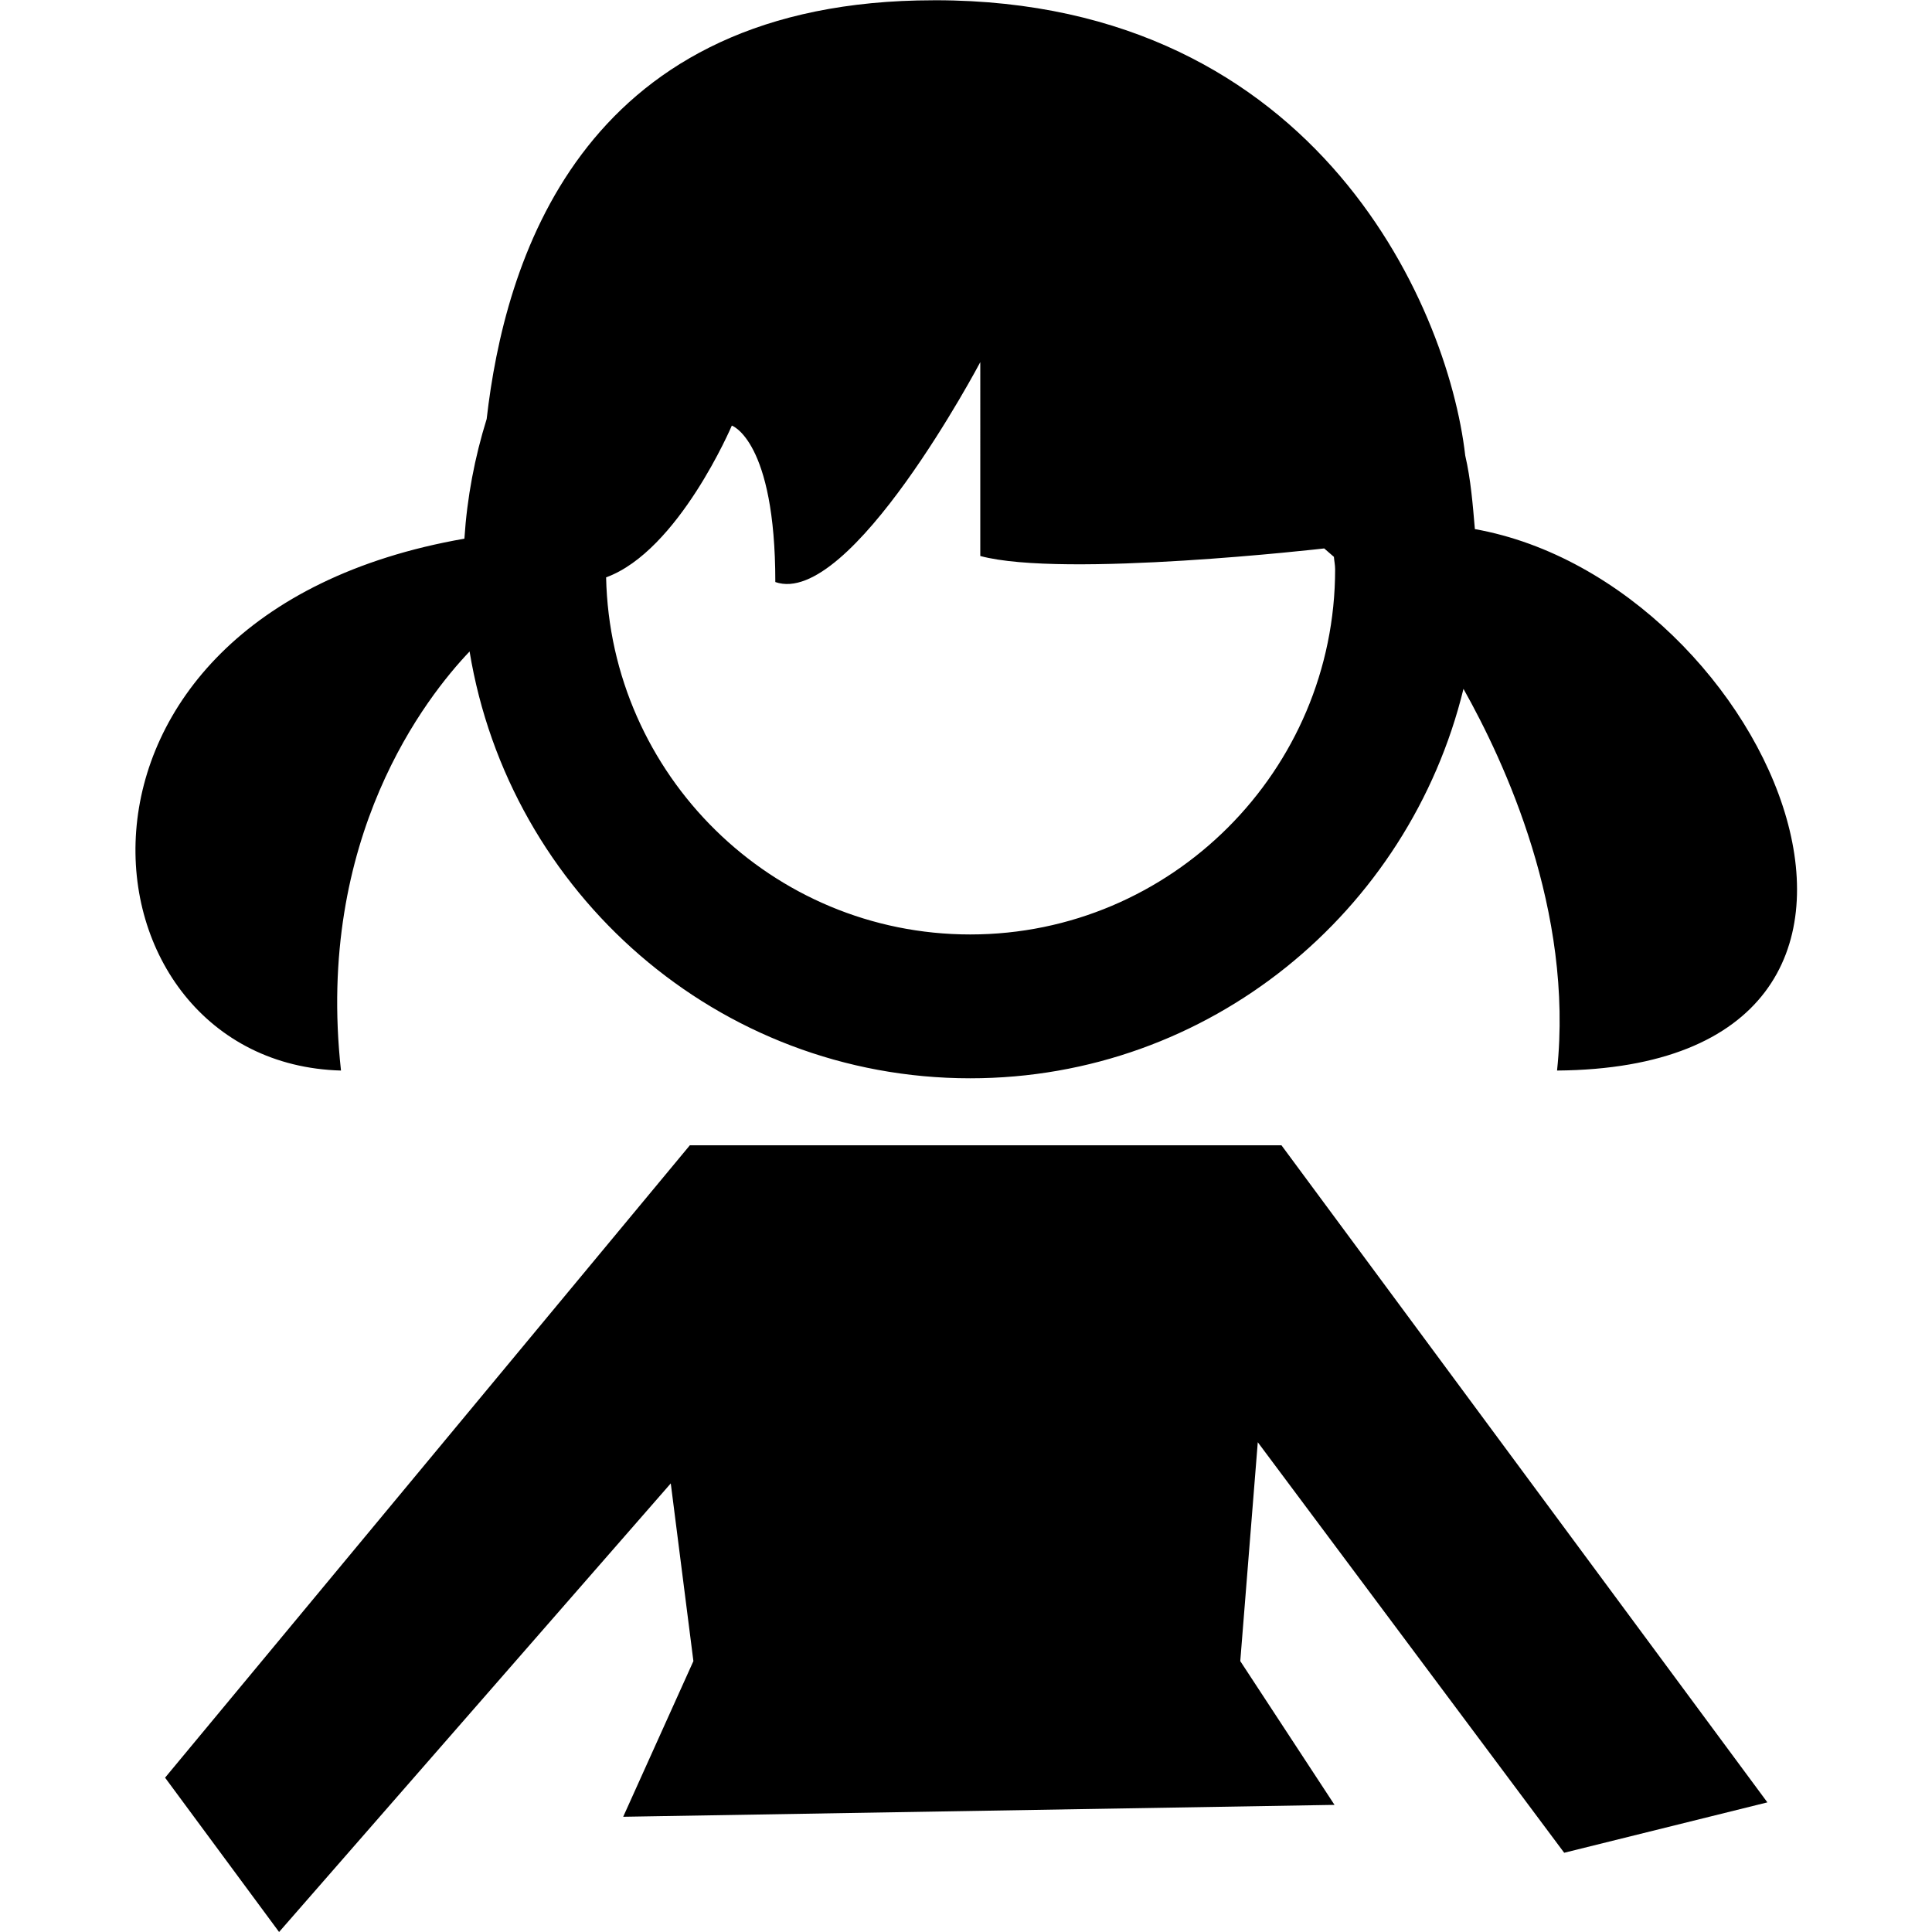
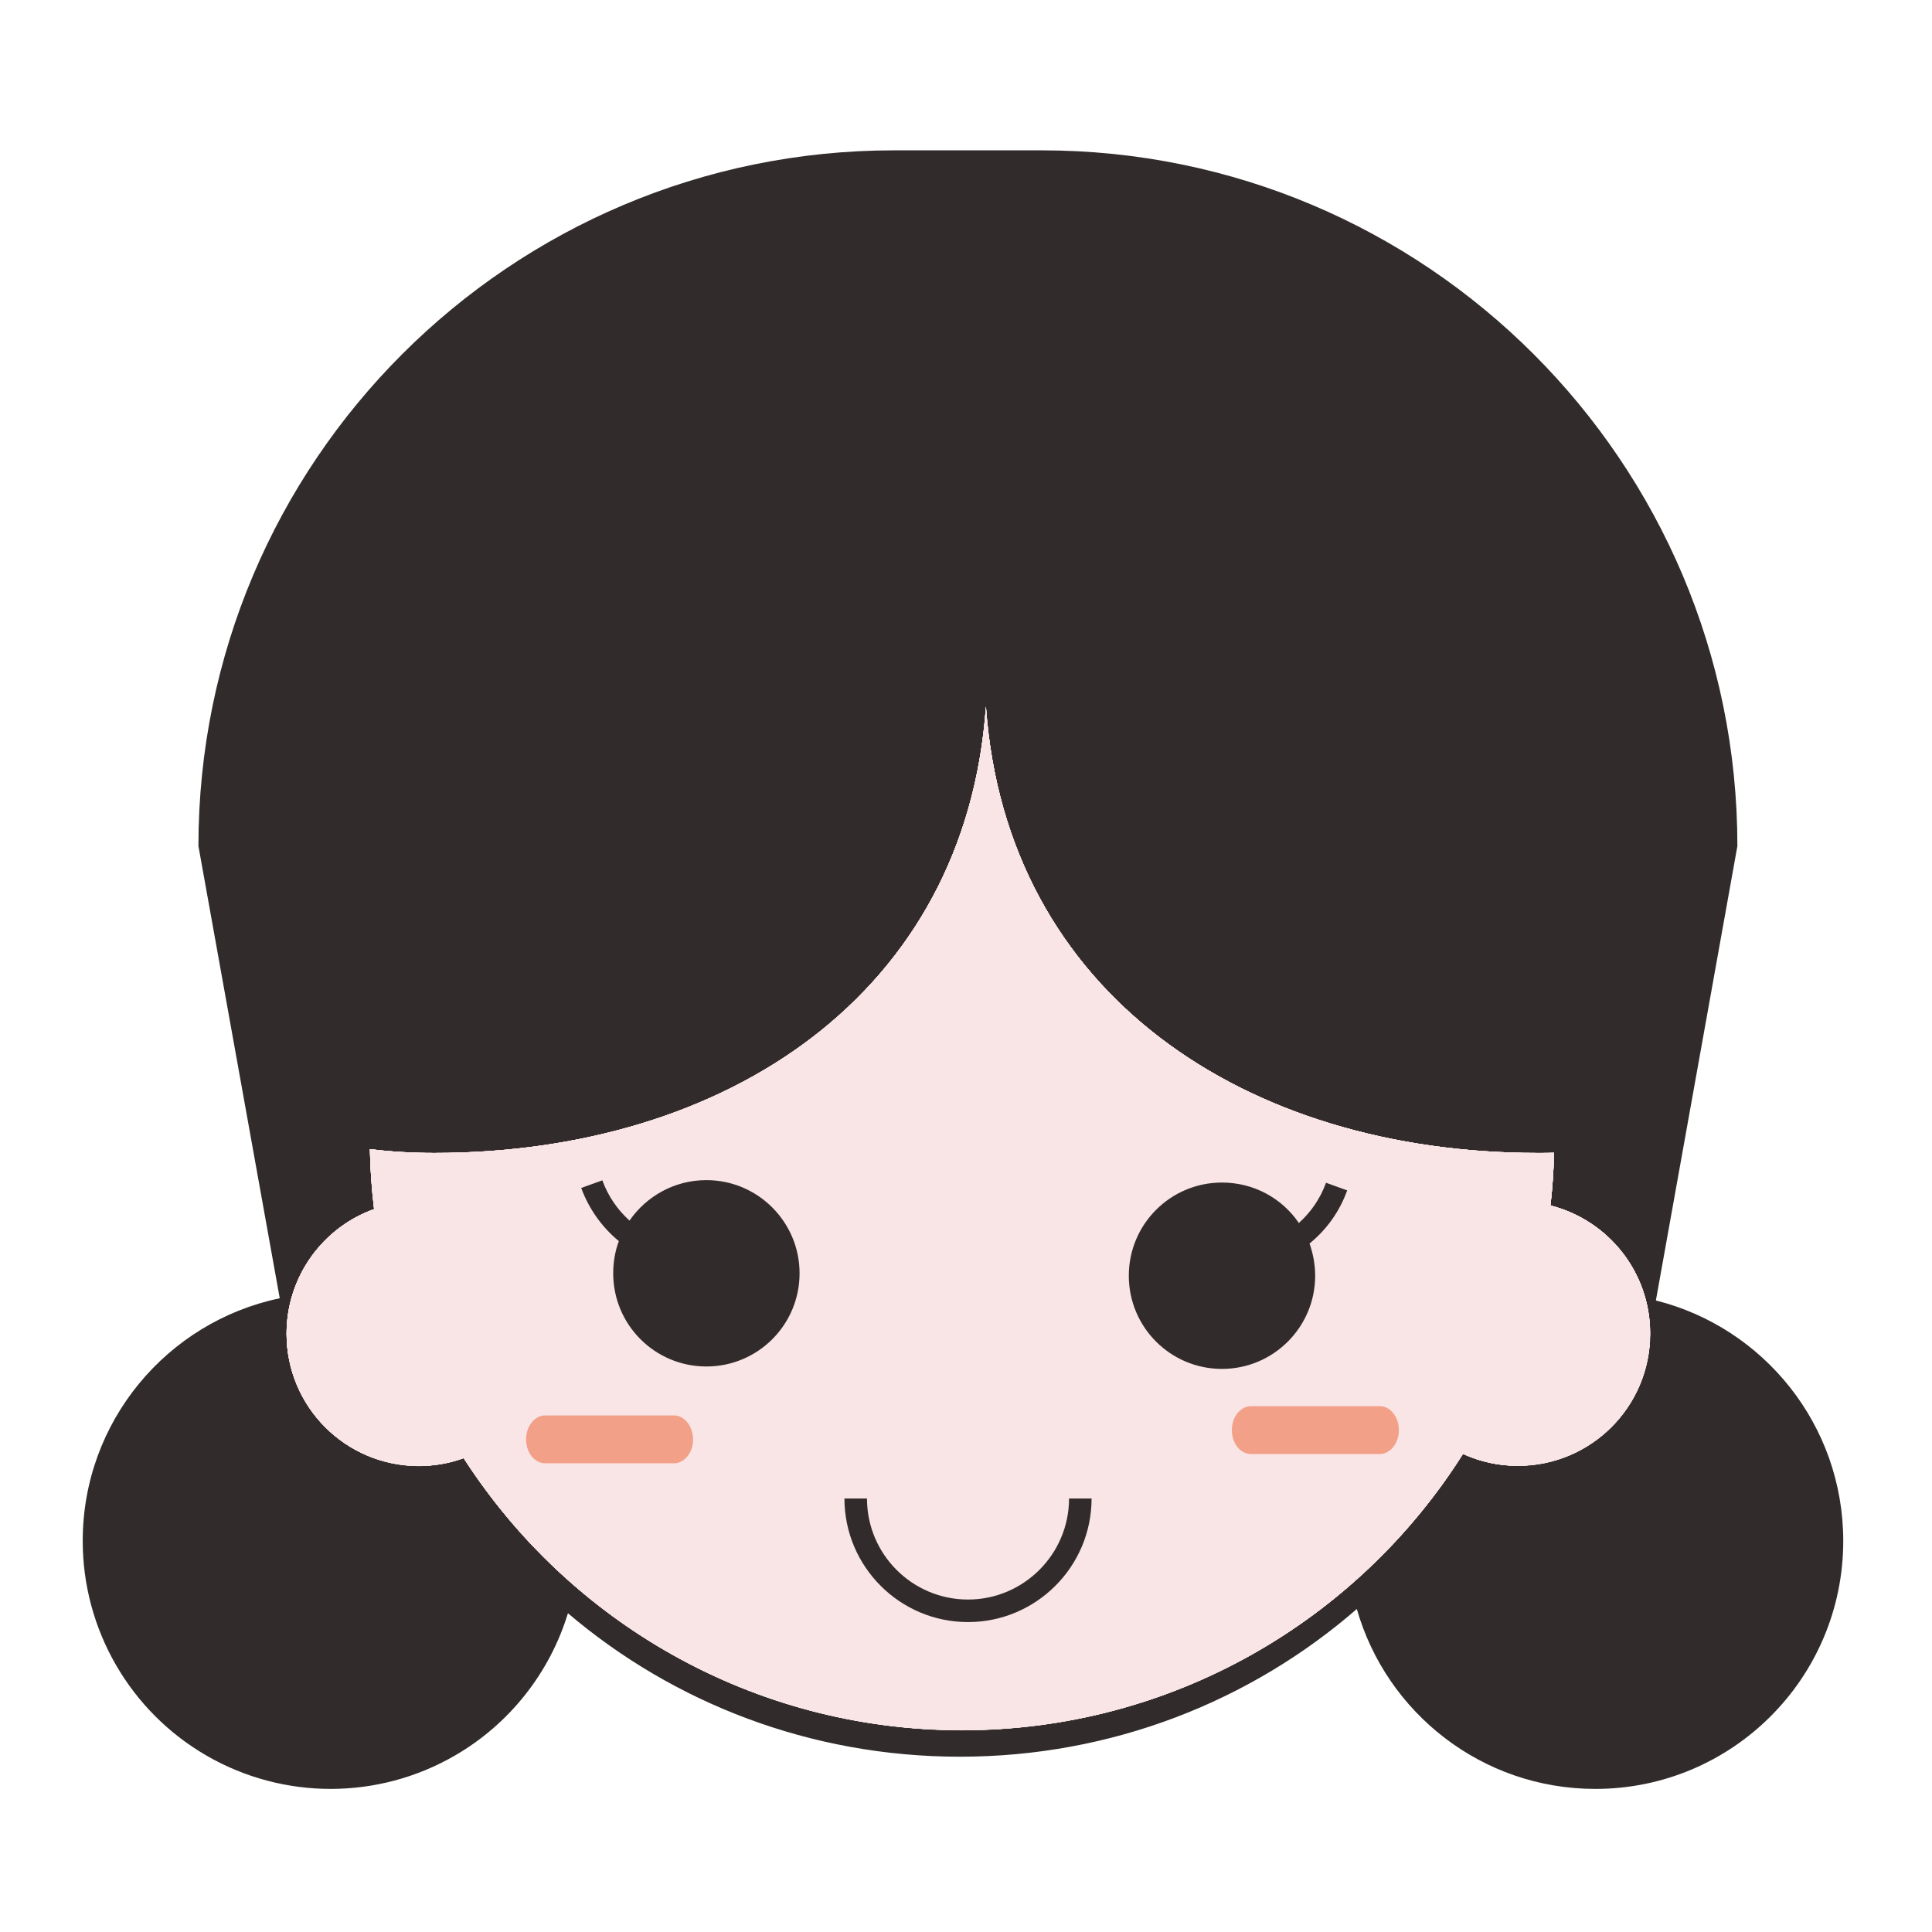
- <svg xmlns="http://www.w3.org/2000/svg" t="1542618922500" class="icon" style="" viewBox="0 0 1024 1024" version="1.1" p-id="7373" width="32" height="32">
+ <svg xmlns="http://www.w3.org/2000/svg" t="1542964336602" class="icon" style="" viewBox="0 0 1024 1024" version="1.1" p-id="2125" width="32" height="32">
  <defs>
    <style type="text/css" />
  </defs>
-   <path d="M180.735 567.411c-13.644-123.604 45.394-198.194 68.155-222.119 21.048 128.001 131.525 226.225 265.347 226.225 126.805 0 232.594-88.233 261.434-206.406 21.695 38.604 58.553 117.591 49.597 202.3 224.803-1.843 114.066-258.816-43.551-286.976-1.132-13.159-2.166-26.286-5.108-38.96-9.312-81.217-82.026-246.303-290.307-241.227C306.57 4.451 267.352 139.662 257.944 222.076c-6.337 20.369-10.378 41.482-11.801 63.435C12.19 326.249 38.023 563.564 180.735 567.411zM387.885 225.568c0 0 23.053 7.824 23.053 82.931 39.703 13.903 108.635-116.556 108.635-116.556L519.572 294.693c44.133 11.866 182.286-4.009 182.286-4.009l5.141 4.462c0.162 2.166 0.647 4.3 0.647 6.596 0 106.695-86.843 193.538-193.376 193.538-105.207 0-190.757-84.547-193.02-189.27C359.659 292.01 387.885 225.568 387.885 225.568z" p-id="7374" />
-   <path d="M574.18 607.018 460.858 607.018 365.641 607.018 87.491 942.201 147.919 1024 355.521 786.232 367.516 880.415 330.302 962.925 707.322 956.621 657.37 880.415 666.649 764.409 829.051 982.001 936.748 955.295 679.194 607.018Z" p-id="7375" />
+   <path d="M877.653 689.28l43.2-240.853c0-203.627-165.12-368.747-368.747-368.747h-78.187c-203.627 0-368.747 165.12-368.747 368.747L148.267 688.107c-59.627 12.48-104.427 65.28-104.427 128.64 0 46.933 25.067 90.347 65.707 113.813s90.773 23.467 131.413 0c29.227-16.853 50.453-44.053 60.053-75.52 55.787 47.467 128.427 76.053 207.787 76.053 80.64 0 154.24-29.547 210.347-78.293 15.68 55.04 66.347 95.36 126.4 95.36 72.64 0 131.413-58.88 131.413-131.413 0-61.547-42.24-113.173-99.307-127.467z m-73.067 87.68c-10.027 0-19.947-2.133-29.12-6.293-55.68 88-153.813 146.453-265.6 146.453-110.827 0-208.32-57.493-264.107-144.213-7.68 2.773-15.68 4.16-23.787 4.16-38.72 0-70.08-31.36-70.08-70.08 0-30.4 19.307-56.32 46.4-66.027-1.28-10.453-2.027-21.12-2.24-31.787 11.2 1.28 22.613 2.027 34.133 2.027 154.88 0 281.707-84.373 292.373-236.587C533.227 526.827 660.053 611.2 814.933 611.2c2.987 0 5.867-0.107 8.747-0.107-0.213 9.387-0.853 18.667-1.92 27.947 30.4 7.68 52.907 35.2 52.907 67.947 0 38.613-31.36 69.973-70.08 69.973z" fill="#322B2C" p-id="2126" />
+   <path d="M821.76 638.933c1.067-9.28 1.707-18.667 1.92-27.947-2.88 0.107-5.867 0.107-8.747 0.107-154.88 0-281.707-84.373-292.373-236.587-10.667 152.213-137.493 236.587-292.373 236.587-11.52 0-22.933-0.64-34.133-2.027 0.213 10.773 0.96 21.333 2.24 31.787-27.093 9.707-46.4 35.627-46.4 66.027 0 38.72 31.36 70.08 70.08 70.08 8.107 0 16.213-1.387 23.787-4.16 55.893 86.72 153.28 144.213 264.107 144.213 111.787 0 209.92-58.453 265.493-146.453 9.173 4.16 19.093 6.4 29.12 6.293 38.72 0 70.08-31.36 70.08-70.08 0.107-32.64-22.4-60.16-52.8-67.84zM357.227 775.467h-68.267c-5.547 0-10.133-5.653-10.133-12.693 0-6.933 4.48-12.693 10.133-12.693h68.267c5.547 0 10.133 5.653 10.133 12.693-0.107 7.04-4.587 12.693-10.133 12.693z m17.173-51.2c-27.307 0-49.387-22.08-49.387-49.387 0-5.76 1.067-11.627 2.987-17.067-9.067-7.36-16-17.173-19.947-28.16l11.2-4.053c2.987 8.213 7.893 15.467 14.4 21.333 8.853-12.907 23.787-21.44 40.747-21.44 27.307 0 49.387 22.08 49.387 49.387 0 27.307-22.08 49.387-49.387 49.387z m138.667 135.467c-36.053 0-65.493-29.333-65.493-65.493h11.947c0 29.547 24 53.547 53.547 53.547 29.547 0 53.547-24 53.547-53.547h11.947c0 36.16-29.44 65.493-65.493 65.493z m85.227-183.573c0-27.307 22.08-49.387 49.387-49.387 16.96 0 31.787 8.533 40.747 21.44 6.507-5.867 11.413-13.12 14.4-21.333l11.2 4.053c-4.053 10.987-10.88 20.693-19.947 28.16 2.027 5.44 2.987 11.2 2.987 17.067 0 27.307-22.08 49.387-49.387 49.387-27.307 0-49.387-22.187-49.387-49.387z m133.013 94.4h-68.267c-5.547 0-10.133-5.653-10.133-12.693 0-6.933 4.48-12.693 10.133-12.693h68.267c5.547 0 10.133 5.653 10.133 12.693 0 7.04-4.587 12.693-10.133 12.693z" fill="#F9E5E5" p-id="2127" />
+   <path d="M821.76 638.933c1.067-9.28 1.707-18.667 1.92-27.947-2.88 0.107-5.867 0.107-8.747 0.107-154.88 0-281.707-84.373-292.373-236.587-10.667 152.213-137.493 236.587-292.373 236.587-11.52 0-22.933-0.64-34.133-2.027 0.213 10.773 0.96 21.333 2.24 31.787-27.093 9.707-46.4 35.627-46.4 66.027 0 38.72 31.36 70.08 70.08 70.08 8.107 0 16.213-1.387 23.787-4.16 55.893 86.72 153.28 144.213 264.107 144.213 111.787 0 209.92-58.453 265.493-146.453 9.173 4.16 19.093 6.4 29.12 6.293 38.72 0 70.08-31.36 70.08-70.08 0.107-32.64-22.4-60.16-52.8-67.84zM357.227 775.467h-68.267c-5.547 0-10.133-5.653-10.133-12.693 0-6.933 4.48-12.693 10.133-12.693h68.267c5.547 0 10.133 5.653 10.133 12.693-0.107 7.04-4.587 12.693-10.133 12.693z m17.173-51.2c-27.307 0-49.387-22.08-49.387-49.387 0-5.76 1.067-11.627 2.987-17.067-9.067-7.36-16-17.173-19.947-28.16l11.2-4.053c2.987 8.213 7.893 15.467 14.4 21.333 8.853-12.907 23.787-21.44 40.747-21.44 27.307 0 49.387 22.08 49.387 49.387 0 27.307-22.08 49.387-49.387 49.387z m138.667 135.467c-36.053 0-65.493-29.333-65.493-65.493h11.947c0 29.547 24 53.547 53.547 53.547 29.547 0 53.547-24 53.547-53.547h11.947c0 36.16-29.44 65.493-65.493 65.493z m85.227-183.573c0-27.307 22.08-49.387 49.387-49.387 16.96 0 31.787 8.533 40.747 21.44 6.507-5.867 11.413-13.12 14.4-21.333l11.2 4.053c-4.053 10.987-10.88 20.693-19.947 28.16 2.027 5.44 2.987 11.2 2.987 17.067 0 27.307-22.08 49.387-49.387 49.387-27.307 0-49.387-22.187-49.387-49.387z m133.013 94.4h-68.267c-5.547 0-10.133-5.653-10.133-12.693 0-6.933 4.48-12.693 10.133-12.693h68.267c5.547 0 10.133 5.653 10.133 12.693 0 7.04-4.587 12.693-10.133 12.693z" fill="#F9E5E5" p-id="2128" />
+   <path d="M821.76 638.933c1.067-9.28 1.707-18.667 1.92-27.947-2.88 0.107-5.867 0.107-8.747 0.107-154.88 0-281.707-84.373-292.373-236.587-10.667 152.213-137.493 236.587-292.373 236.587-11.52 0-22.933-0.64-34.133-2.027 0.213 10.773 0.96 21.333 2.24 31.787-27.093 9.707-46.4 35.627-46.4 66.027 0 38.72 31.36 70.08 70.08 70.08 8.107 0 16.213-1.387 23.787-4.16 55.893 86.72 153.28 144.213 264.107 144.213 111.787 0 209.92-58.453 265.493-146.453 9.173 4.16 19.093 6.4 29.12 6.293 38.72 0 70.08-31.36 70.08-70.08 0.107-32.64-22.4-60.16-52.8-67.84zM357.227 775.467h-68.267c-5.547 0-10.133-5.653-10.133-12.693 0-6.933 4.48-12.693 10.133-12.693h68.267c5.547 0 10.133 5.653 10.133 12.693-0.107 7.04-4.587 12.693-10.133 12.693z m17.173-51.2c-27.307 0-49.387-22.08-49.387-49.387 0-5.76 1.067-11.627 2.987-17.067-9.067-7.36-16-17.173-19.947-28.16l11.2-4.053c2.987 8.213 7.893 15.467 14.4 21.333 8.853-12.907 23.787-21.44 40.747-21.44 27.307 0 49.387 22.08 49.387 49.387 0 27.307-22.08 49.387-49.387 49.387z m138.667 135.467c-36.053 0-65.493-29.333-65.493-65.493h11.947c0 29.547 24 53.547 53.547 53.547 29.547 0 53.547-24 53.547-53.547h11.947c0 36.16-29.44 65.493-65.493 65.493z m85.227-183.573c0-27.307 22.08-49.387 49.387-49.387 16.96 0 31.787 8.533 40.747 21.44 6.507-5.867 11.413-13.12 14.4-21.333l11.2 4.053c-4.053 10.987-10.88 20.693-19.947 28.16 2.027 5.44 2.987 11.2 2.987 17.067 0 27.307-22.08 49.387-49.387 49.387-27.307 0-49.387-22.187-49.387-49.387z m133.013 94.4h-68.267c-5.547 0-10.133-5.653-10.133-12.693 0-6.933 4.48-12.693 10.133-12.693h68.267c5.547 0 10.133 5.653 10.133 12.693 0 7.04-4.587 12.693-10.133 12.693z" fill="#F9E5E5" p-id="2129" />
+   <path d="M821.76 638.933c1.067-9.28 1.707-18.667 1.92-27.947-2.88 0.107-5.867 0.107-8.747 0.107-154.88 0-281.707-84.373-292.373-236.587-10.667 152.213-137.493 236.587-292.373 236.587-11.52 0-22.933-0.64-34.133-2.027 0.213 10.773 0.96 21.333 2.24 31.787-27.093 9.707-46.4 35.627-46.4 66.027 0 38.72 31.36 70.08 70.08 70.08 8.107 0 16.213-1.387 23.787-4.16 55.893 86.72 153.28 144.213 264.107 144.213 111.787 0 209.92-58.453 265.493-146.453 9.173 4.16 19.093 6.4 29.12 6.293 38.72 0 70.08-31.36 70.08-70.08 0.107-32.64-22.4-60.16-52.8-67.84zM357.227 775.467h-68.267c-5.547 0-10.133-5.653-10.133-12.693 0-6.933 4.48-12.693 10.133-12.693h68.267c5.547 0 10.133 5.653 10.133 12.693-0.107 7.04-4.587 12.693-10.133 12.693z m17.173-51.2c-27.307 0-49.387-22.08-49.387-49.387 0-5.76 1.067-11.627 2.987-17.067-9.067-7.36-16-17.173-19.947-28.16l11.2-4.053c2.987 8.213 7.893 15.467 14.4 21.333 8.853-12.907 23.787-21.44 40.747-21.44 27.307 0 49.387 22.08 49.387 49.387 0 27.307-22.08 49.387-49.387 49.387z m138.667 135.467c-36.053 0-65.493-29.333-65.493-65.493h11.947c0 29.547 24 53.547 53.547 53.547 29.547 0 53.547-24 53.547-53.547h11.947c0 36.16-29.44 65.493-65.493 65.493z m85.227-183.573c0-27.307 22.08-49.387 49.387-49.387 16.96 0 31.787 8.533 40.747 21.44 6.507-5.867 11.413-13.12 14.4-21.333l11.2 4.053c-4.053 10.987-10.88 20.693-19.947 28.16 2.027 5.44 2.987 11.2 2.987 17.067 0 27.307-22.08 49.387-49.387 49.387-27.307 0-49.387-22.187-49.387-49.387z m133.013 94.4h-68.267c-5.547 0-10.133-5.653-10.133-12.693 0-6.933 4.48-12.693 10.133-12.693h68.267c5.547 0 10.133 5.653 10.133 12.693 0 7.04-4.587 12.693-10.133 12.693z" fill="#F9E5E5" p-id="2130" />
+   <path d="M821.76 638.933c1.067-9.28 1.707-18.667 1.92-27.947-2.88 0.107-5.867 0.107-8.747 0.107-154.88 0-281.707-84.373-292.373-236.587-10.667 152.213-137.493 236.587-292.373 236.587-11.52 0-22.933-0.64-34.133-2.027 0.213 10.773 0.96 21.333 2.24 31.787-27.093 9.707-46.4 35.627-46.4 66.027 0 38.72 31.36 70.08 70.08 70.08 8.107 0 16.213-1.387 23.787-4.16 55.893 86.72 153.28 144.213 264.107 144.213 111.787 0 209.92-58.453 265.493-146.453 9.173 4.16 19.093 6.4 29.12 6.293 38.72 0 70.08-31.36 70.08-70.08 0.107-32.64-22.4-60.16-52.8-67.84zM357.227 775.467h-68.267c-5.547 0-10.133-5.653-10.133-12.693 0-6.933 4.48-12.693 10.133-12.693h68.267c5.547 0 10.133 5.653 10.133 12.693-0.107 7.04-4.587 12.693-10.133 12.693z m17.173-51.2c-27.307 0-49.387-22.08-49.387-49.387 0-5.76 1.067-11.627 2.987-17.067-9.067-7.36-16-17.173-19.947-28.16l11.2-4.053c2.987 8.213 7.893 15.467 14.4 21.333 8.853-12.907 23.787-21.44 40.747-21.44 27.307 0 49.387 22.08 49.387 49.387 0 27.307-22.08 49.387-49.387 49.387z m138.667 135.467c-36.053 0-65.493-29.333-65.493-65.493h11.947c0 29.547 24 53.547 53.547 53.547 29.547 0 53.547-24 53.547-53.547h11.947c0 36.16-29.44 65.493-65.493 65.493z m85.227-183.573c0-27.307 22.08-49.387 49.387-49.387 16.96 0 31.787 8.533 40.747 21.44 6.507-5.867 11.413-13.12 14.4-21.333l11.2 4.053c-4.053 10.987-10.88 20.693-19.947 28.16 2.027 5.44 2.987 11.2 2.987 17.067 0 27.307-22.08 49.387-49.387 49.387-27.307 0-49.387-22.187-49.387-49.387z m133.013 94.4h-68.267c-5.547 0-10.133-5.653-10.133-12.693 0-6.933 4.48-12.693 10.133-12.693h68.267c5.547 0 10.133 5.653 10.133 12.693 0 7.04-4.587 12.693-10.133 12.693z" fill="#F9E5E5" p-id="2131" />
+   <path d="M513.067 847.787c-29.547 0-53.547-24-53.547-53.547h-11.947c0 36.053 29.333 65.493 65.493 65.493 36.053 0 65.493-29.333 65.493-65.493h-11.947c0 29.547-24.107 53.547-53.547 53.547zM697.067 676.16c0-5.76-1.067-11.627-2.987-17.067 9.067-7.36 16-17.067 19.947-28.16l-11.2-4.053c-2.987 8.213-7.893 15.467-14.4 21.333-8.853-13.013-23.787-21.44-40.747-21.44-27.307 0-49.387 22.08-49.387 49.387 0 27.307 22.08 49.387 49.387 49.387 27.307 0 49.387-22.187 49.387-49.387zM374.4 625.493c-16.96 0-31.787 8.533-40.747 21.44-6.507-5.867-11.413-13.12-14.4-21.333l-11.2 4.053c4.053 10.987 10.88 20.693 19.947 28.16-2.027 5.44-2.987 11.2-2.987 17.067 0 27.307 22.08 49.387 49.387 49.387s49.387-22.08 49.387-49.387c0-27.2-22.08-49.387-49.387-49.387z" fill="#322B2C" p-id="2132" />
+   <path d="M357.227 750.187h-68.267c-5.547 0-10.133 5.653-10.133 12.693 0 7.04 4.48 12.693 10.133 12.693h68.267c5.547 0 10.133-5.653 10.133-12.693-0.107-7.04-4.587-12.693-10.133-12.693zM731.307 745.28h-68.267c-5.547 0-10.133 5.653-10.133 12.693 0 7.04 4.48 12.693 10.133 12.693h68.267c5.547 0 10.133-5.653 10.133-12.693 0-7.04-4.587-12.693-10.133-12.693z" fill="#F3A089" p-id="2133" />
</svg>
